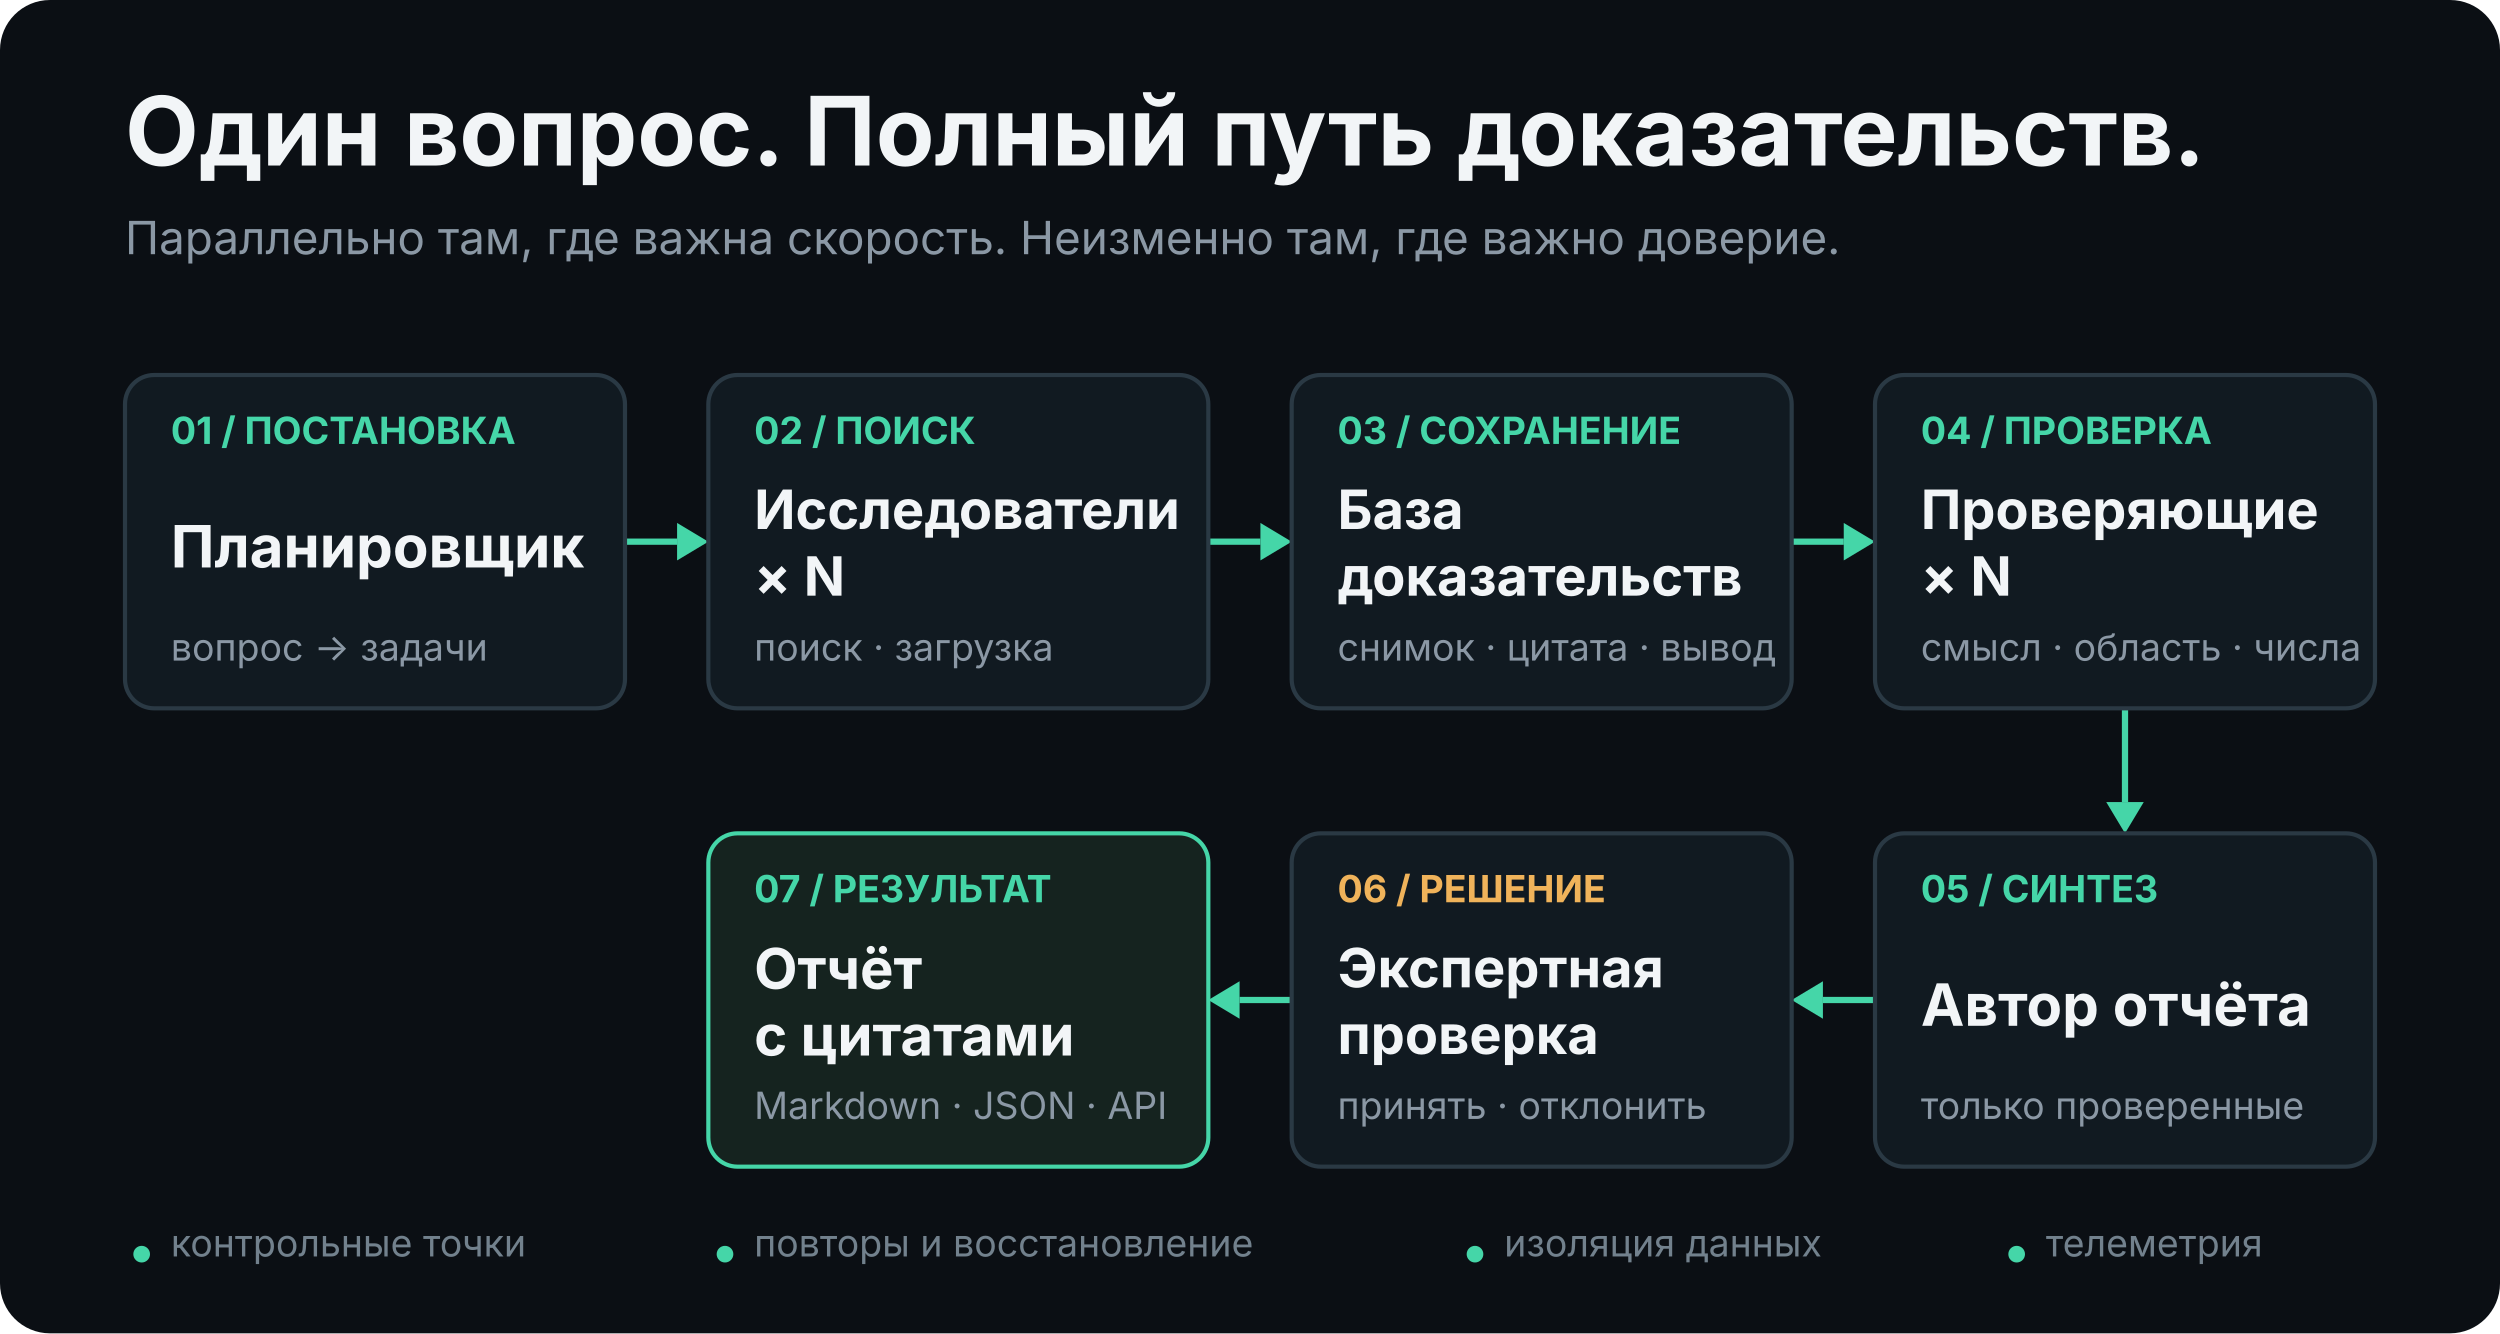
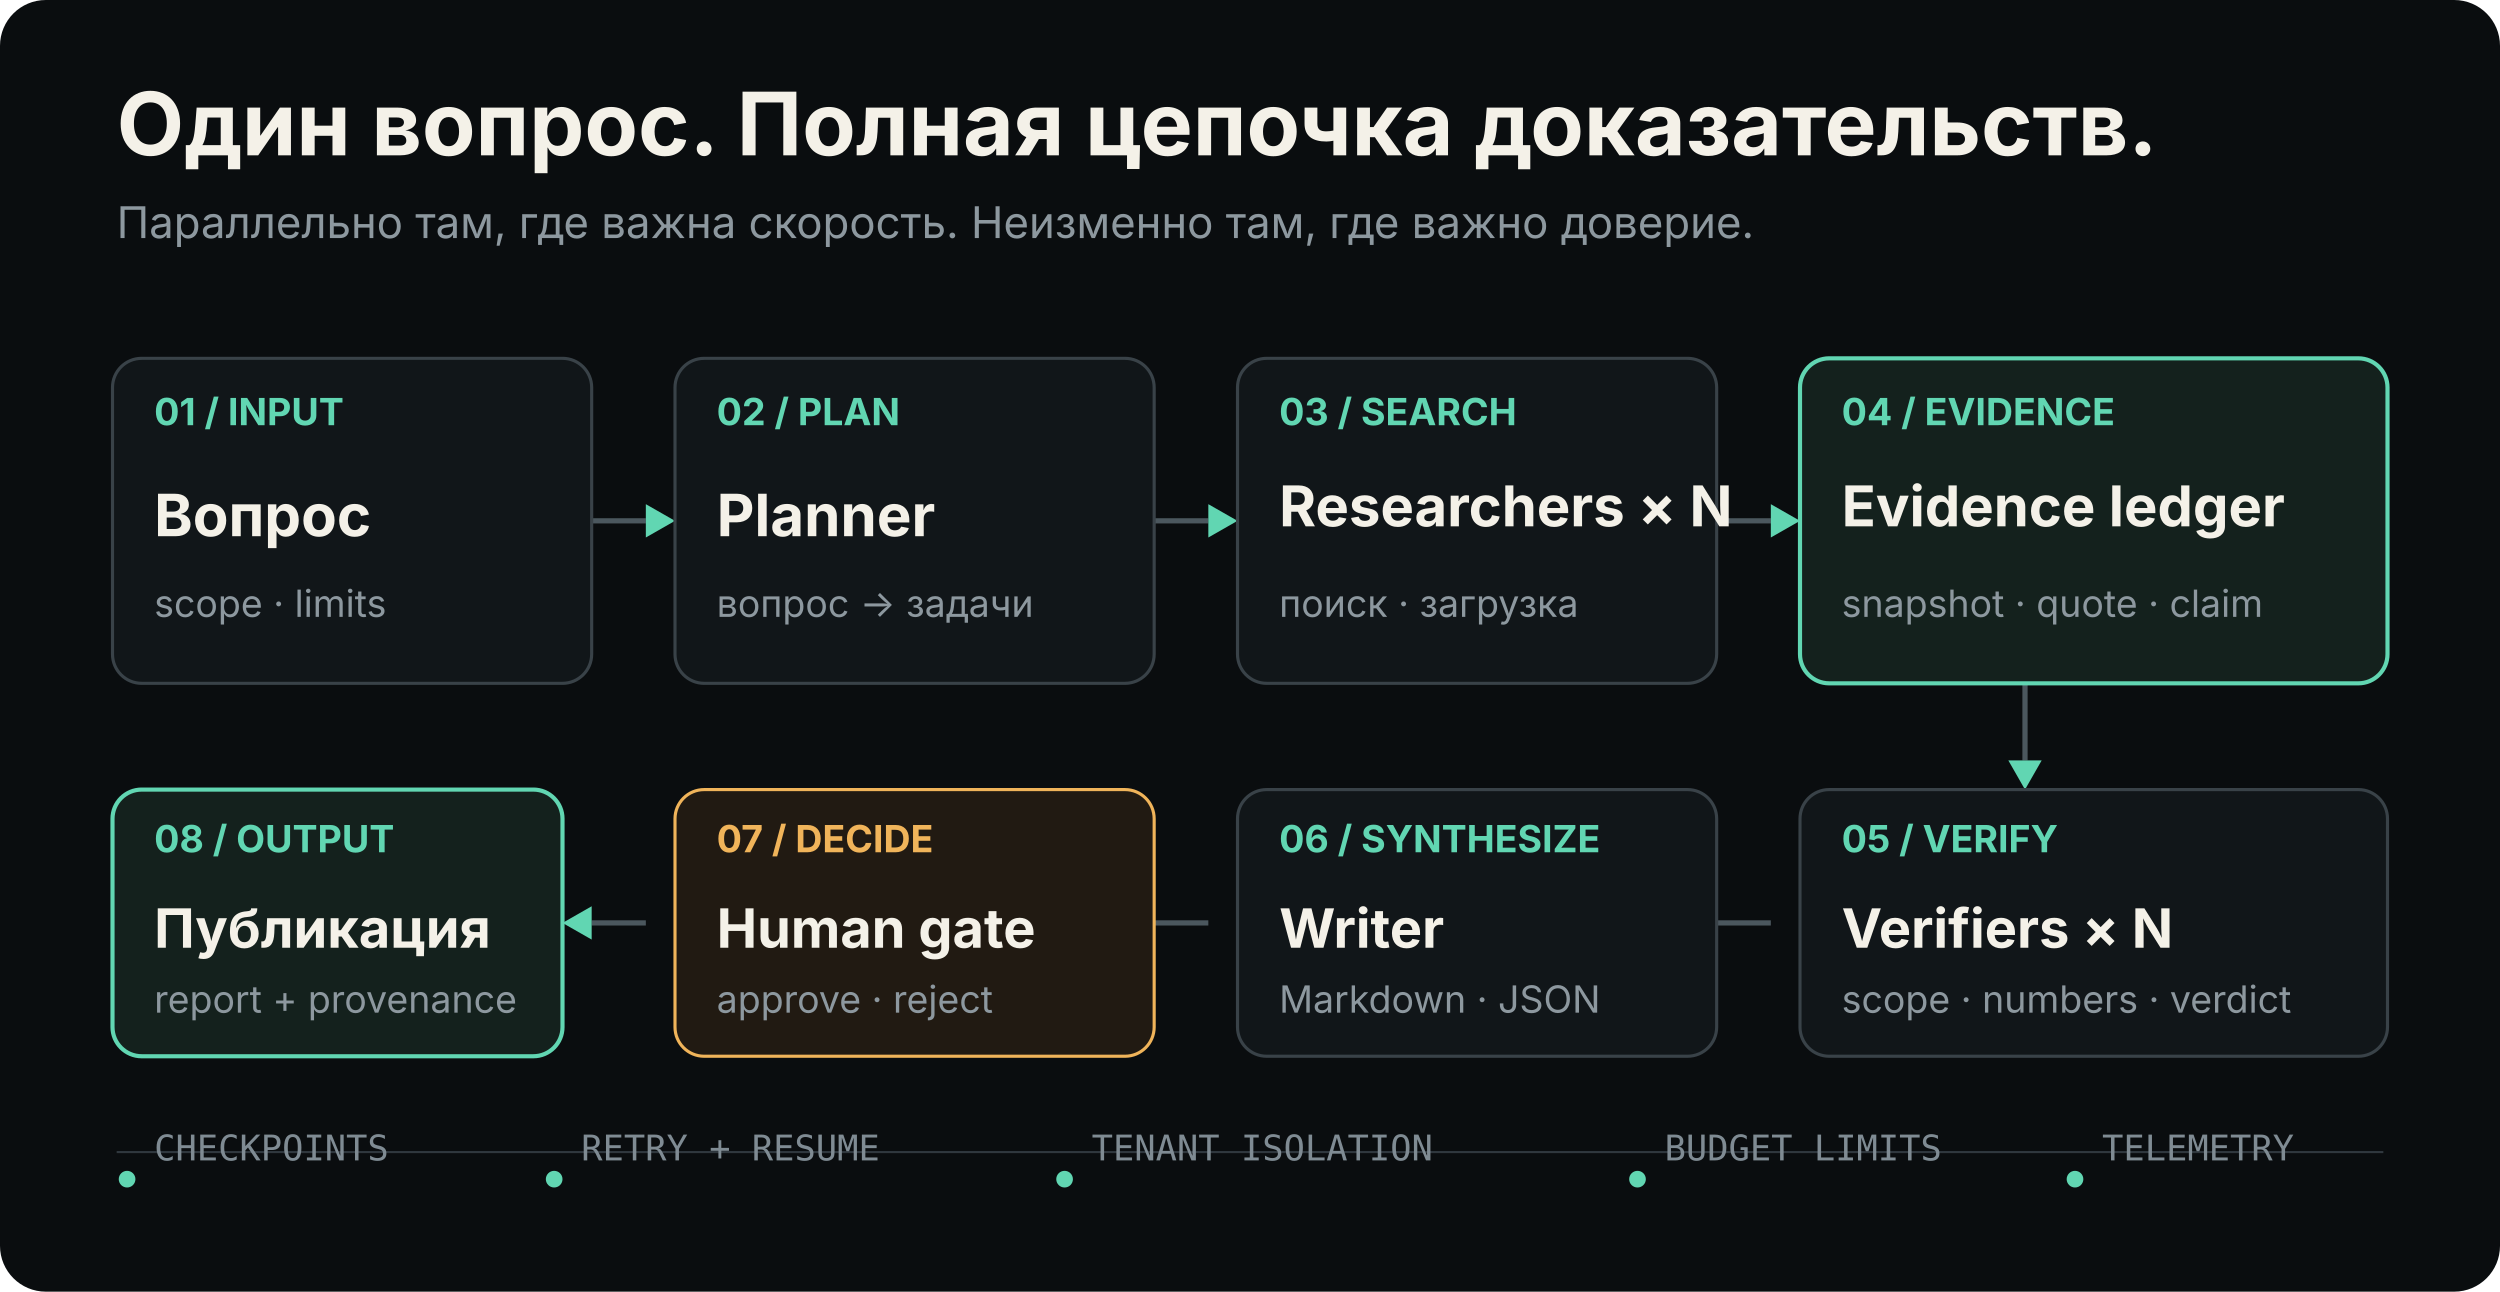
- <svg xmlns="http://www.w3.org/2000/svg" width="1200" height="640" viewBox="0 0 1200 640" role="img" aria-labelledby="title desc">
-   <rect width="1200" height="640" rx="24" fill="#0B0F14" />
+ <svg xmlns="http://www.w3.org/2000/svg" width="1200" height="620" viewBox="0 0 1200 620" role="img" aria-labelledby="title desc">
+   <rect width="1200" height="620" rx="22" fill="#0A0D0F" />
  <g font-family="-apple-system, BlinkMacSystemFont, Segoe UI, sans-serif">
-     <text x="60" y="46" dominant-baseline="hanging" fill="#F2F5F7" font-size="46" font-weight="740">
-       Один вопрос. Полный путь доказательств.
+     <text x="56" y="44" dominant-baseline="hanging" fill="#F4F1E8" font-size="42" font-weight="740">
+       Один вопрос. Полная цепочка доказательств.
    </text>
-     <text x="60" y="106" dominant-baseline="hanging" fill="#8B98A5" font-size="22">
+     <text x="56" y="99" dominant-baseline="hanging" fill="#8D989F" font-size="21">
      Параллельно там, где важна скорость. Неизменно там, где важно доверие.
    </text>
  </g>
-   <g fill="none" stroke="#45D6A8" stroke-width="3">
-     <path d="M300 260H325" />
-     <path d="M580 260H605" />
-     <path d="M860 260H885" />
-     <path d="M1020 340V385" />
-     <path d="M900 480H875" />
-     <path d="M620 480H595" />
+   <g id="flow" fill="none" stroke="#4B575E" stroke-width="2.5">
+     <path d="M284 250H310" />
+     <path d="M554 250H580" />
+     <path d="M824 250H850" />
+     <path d="M972 328V365" />
+     <path d="M850 443H824" />
+     <path d="M580 443H554" />
+     <path d="M310 443H284" />
  </g>
-   <g fill="#45D6A8">
-     <path d="M325 251L340 260L325 269Z" />
-     <path d="M605 251L620 260L605 269Z" />
-     <path d="M885 251L900 260L885 269Z" />
-     <path d="M1011 385L1020 400L1029 385Z" />
-     <path d="M875 471L860 480L875 489Z" />
-     <path d="M595 471L580 480L595 489Z" />
+   <g fill="#61D6B2">
+     <path d="M310 242L324 250L310 258Z" />
+     <path d="M580 242L594 250L580 258Z" />
+     <path d="M850 242L864 250L850 258Z" />
+     <path d="M964 365L972 379L980 365Z" />
+     <path d="M824 435L810 443L824 451Z" />
+     <path d="M554 435L540 443L554 451Z" />
+     <path d="M284 435L270 443L284 451Z" />
  </g>
  <g font-family="-apple-system, BlinkMacSystemFont, Segoe UI, sans-serif">
-     <g transform="translate(60 180)">
-       <rect width="240" height="160" rx="14" fill="#111A21" stroke="#2A3944" stroke-width="2" />
-       <text x="22" y="20" dominant-baseline="hanging" fill="#45D6A8" font-size="18" font-weight="700">
-         01 / ПОСТАНОВКА
-       </text>
-       <text x="22" y="72" dominant-baseline="hanging" fill="#F2F5F7" font-size="28" font-weight="680">
-         Планировщик
-       </text>
-       <text x="22" y="124" dominant-baseline="hanging" fill="#8B98A5" font-size="18">вопрос → задачи</text>
+     <g transform="translate(54 172)">
+       <rect width="230" height="156" rx="14" fill="#111619" stroke="#394248" stroke-width="1.5" />
+       <text x="20" y="19" dominant-baseline="hanging" fill="#61D6B2" font-size="18" font-weight="700">01 / INPUT</text>
+       <text x="20" y="65" dominant-baseline="hanging" fill="#F4F1E8" font-size="28" font-weight="700">Вопрос</text>
+       <text x="20" y="111" dominant-baseline="hanging" fill="#8D989F" font-size="18">scope · limits</text>
    </g>
-     <g transform="translate(340 180)">
-       <rect width="240" height="160" rx="14" fill="#111A21" stroke="#2A3944" stroke-width="2" />
-       <text x="22" y="20" dominant-baseline="hanging" fill="#45D6A8" font-size="18" font-weight="700">02 / ПОИСК</text>
-       <text x="22" y="55" dominant-baseline="hanging" fill="#F2F5F7" font-size="26" font-weight="680">
-         Исследователи
-       </text>
-       <text x="22" y="87" dominant-baseline="hanging" fill="#F2F5F7" font-size="26" font-weight="680">× N</text>
-       <text x="22" y="124" dominant-baseline="hanging" fill="#8B98A5" font-size="18">поиск · загрузка</text>
+     <g transform="translate(324 172)">
+       <rect width="230" height="156" rx="14" fill="#111619" stroke="#394248" stroke-width="1.5" />
+       <text x="20" y="19" dominant-baseline="hanging" fill="#61D6B2" font-size="18" font-weight="700">02 / PLAN</text>
+       <text x="20" y="65" dominant-baseline="hanging" fill="#F4F1E8" font-size="28" font-weight="700">Planner</text>
+       <text x="20" y="111" dominant-baseline="hanging" fill="#8D989F" font-size="18">вопрос → задачи</text>
    </g>
-     <g transform="translate(620 180)">
-       <rect width="240" height="160" rx="14" fill="#111A21" stroke="#2A3944" stroke-width="2" />
-       <text x="22" y="20" dominant-baseline="hanging" fill="#45D6A8" font-size="18" font-weight="700">
-         03 / СОХРАНЕНИЕ
-       </text>
-       <text x="22" y="55" dominant-baseline="hanging" fill="#F2F5F7" font-size="26" font-weight="680">База</text>
-       <text x="22" y="87" dominant-baseline="hanging" fill="#F2F5F7" font-size="26" font-weight="680">
-         доказательств
-       </text>
-       <text x="22" y="124" dominant-baseline="hanging" fill="#8B98A5" font-size="18">снимок · цитата · вывод</text>
+     <g transform="translate(594 172)">
+       <rect width="230" height="156" rx="14" fill="#111619" stroke="#394248" stroke-width="1.5" />
+       <text x="20" y="19" dominant-baseline="hanging" fill="#61D6B2" font-size="18" font-weight="700">03 / SEARCH</text>
+       <text x="20" y="61" dominant-baseline="hanging" fill="#F4F1E8" font-size="27" font-weight="700">Researchers × N</text>
+       <text x="20" y="111" dominant-baseline="hanging" fill="#8D989F" font-size="18">поиск · загрузка</text>
    </g>
-     <g transform="translate(900 180)">
-       <rect width="240" height="160" rx="14" fill="#111A21" stroke="#2A3944" stroke-width="2" />
-       <text x="22" y="20" dominant-baseline="hanging" fill="#45D6A8" font-size="18" font-weight="700">04 / ПРОВЕРКА</text>
-       <text x="22" y="55" dominant-baseline="hanging" fill="#F2F5F7" font-size="26" font-weight="680">
-         Проверяющие
-       </text>
-       <text x="22" y="87" dominant-baseline="hanging" fill="#F2F5F7" font-size="26" font-weight="680">× N</text>
-       <text x="22" y="124" dominant-baseline="hanging" fill="#8B98A5" font-size="18">смысл · область · числа</text>
+     <g transform="translate(864 172)">
+       <rect width="282" height="156" rx="14" fill="#14211D" stroke="#61D6B2" stroke-width="2" />
+       <text x="20" y="19" dominant-baseline="hanging" fill="#61D6B2" font-size="18" font-weight="700">04 / EVIDENCE</text>
+       <text x="20" y="61" dominant-baseline="hanging" fill="#F4F1E8" font-size="27" font-weight="700">Evidence ledger</text>
+       <text x="20" y="111" dominant-baseline="hanging" fill="#8D989F" font-size="18">snapshot · quote · claim</text>
    </g>
-     <g transform="translate(900 400)">
-       <rect width="240" height="160" rx="14" fill="#111A21" stroke="#2A3944" stroke-width="2" />
-       <text x="22" y="20" dominant-baseline="hanging" fill="#45D6A8" font-size="18" font-weight="700">05 / СИНТЕЗ</text>
-       <text x="22" y="72" dominant-baseline="hanging" fill="#F2F5F7" font-size="28" font-weight="680">
-         Автор отчёта
-       </text>
-       <text x="22" y="124" dominant-baseline="hanging" fill="#8B98A5" font-size="18">только проверенные</text>
+     <g transform="translate(864 379)">
+       <rect width="282" height="128" rx="14" fill="#111619" stroke="#394248" stroke-width="1.5" />
+       <text x="20" y="17" dominant-baseline="hanging" fill="#61D6B2" font-size="18" font-weight="700">05 / VERIFY</text>
+       <text x="20" y="57" dominant-baseline="hanging" fill="#F4F1E8" font-size="26" font-weight="700">Verifiers × N</text>
+       <text x="20" y="94" dominant-baseline="hanging" fill="#8D989F" font-size="18">scope · numbers · verdict</text>
    </g>
-     <g transform="translate(620 400)">
-       <rect width="240" height="160" rx="14" fill="#111A21" stroke="#2A3944" stroke-width="2" />
-       <text x="22" y="20" dominant-baseline="hanging" fill="#F0B35A" font-size="18" font-weight="700">06 / РЕШЕНИЕ</text>
-       <text x="22" y="55" dominant-baseline="hanging" fill="#F2F5F7" font-size="26" font-weight="680">Экспертная</text>
-       <text x="22" y="87" dominant-baseline="hanging" fill="#F2F5F7" font-size="26" font-weight="680">проверка</text>
-       <text x="22" y="124" dominant-baseline="hanging" fill="#8B98A5" font-size="18">принять · отклонить</text>
+     <g transform="translate(594 379)">
+       <rect width="230" height="128" rx="14" fill="#111619" stroke="#394248" stroke-width="1.5" />
+       <text x="20" y="17" dominant-baseline="hanging" fill="#61D6B2" font-size="18" font-weight="700">06 / SYNTHESIZE</text>
+       <text x="20" y="57" dominant-baseline="hanging" fill="#F4F1E8" font-size="26" font-weight="700">Writer</text>
+       <text x="20" y="94" dominant-baseline="hanging" fill="#8D989F" font-size="18">Markdown · JSON</text>
    </g>
-     <g transform="translate(340 400)">
-       <rect width="240" height="160" rx="14" fill="#15231F" stroke="#45D6A8" stroke-width="2" />
-       <text x="22" y="20" dominant-baseline="hanging" fill="#45D6A8" font-size="18" font-weight="700">07 / РЕЗУЛЬТАТ</text>
-       <text x="22" y="55" dominant-baseline="hanging" fill="#F2F5F7" font-size="27" font-weight="680">Отчёт</text>
-       <text x="22" y="87" dominant-baseline="hanging" fill="#F2F5F7" font-size="27" font-weight="680">с цитатами</text>
-       <text x="22" y="124" dominant-baseline="hanging" fill="#8B98A5" font-size="18">Markdown · JSON · API</text>
+     <g transform="translate(324 379)">
+       <rect width="230" height="128" rx="14" fill="#211A12" stroke="#F0B45A" stroke-width="1.5" />
+       <text x="20" y="17" dominant-baseline="hanging" fill="#F0B45A" font-size="18" font-weight="700">07 / DECIDE</text>
+       <text x="20" y="57" dominant-baseline="hanging" fill="#F4F1E8" font-size="26" font-weight="700">Human gate</text>
+       <text x="20" y="94" dominant-baseline="hanging" fill="#8D989F" font-size="18">approve · reject</text>
+     </g>
+     <g transform="translate(54 379)">
+       <rect width="216" height="128" rx="14" fill="#14211D" stroke="#61D6B2" stroke-width="2" />
+       <text x="20" y="17" dominant-baseline="hanging" fill="#61D6B2" font-size="18" font-weight="700">08 / OUTPUT</text>
+       <text x="20" y="57" dominant-baseline="hanging" fill="#F4F1E8" font-size="26" font-weight="700">Публикация</text>
+       <text x="20" y="94" dominant-baseline="hanging" fill="#8D989F" font-size="18">report + provenance</text>
    </g>
  </g>
-   <g font-family="-apple-system, BlinkMacSystemFont, Segoe UI, sans-serif" font-size="18" fill="#72818D">
-     <circle cx="68" cy="602" r="4" fill="#45D6A8" />
-     <text x="82" y="590" dominant-baseline="hanging">контрольные точки</text>
-     <circle cx="348" cy="602" r="4" fill="#45D6A8" />
-     <text x="362" y="590" dominant-baseline="hanging">повторы и восстановление</text>
-     <circle cx="708" cy="602" r="4" fill="#45D6A8" />
-     <text x="722" y="590" dominant-baseline="hanging">изоляция данных</text>
-     <circle cx="968" cy="602" r="4" fill="#45D6A8" />
-     <text x="982" y="590" dominant-baseline="hanging">телеметрия</text>
+   <path d="M56 553H1144" stroke="#30383E" stroke-width="1" />
+   <g transform="translate(56 571)" font-family="ui-monospace, SFMono-Regular, Menlo, monospace" font-size="17" fill="#7F8B93">
+     <circle cx="5" cy="-5" r="4" fill="#61D6B2" />
+     <text x="18" y="-14">CHECKPOINTS</text>
+     <circle cx="210" cy="-5" r="4" fill="#61D6B2" />
+     <text x="223" y="-14">RETRY + RESUME</text>
+     <circle cx="455" cy="-5" r="4" fill="#61D6B2" />
+     <text x="468" y="-14">TENANT ISOLATION</text>
+     <circle cx="730" cy="-5" r="4" fill="#61D6B2" />
+     <text x="743" y="-14">BUDGET LIMITS</text>
+     <circle cx="940" cy="-5" r="4" fill="#61D6B2" />
+     <text x="953" y="-14">TELEMETRY</text>
  </g>
</svg>
